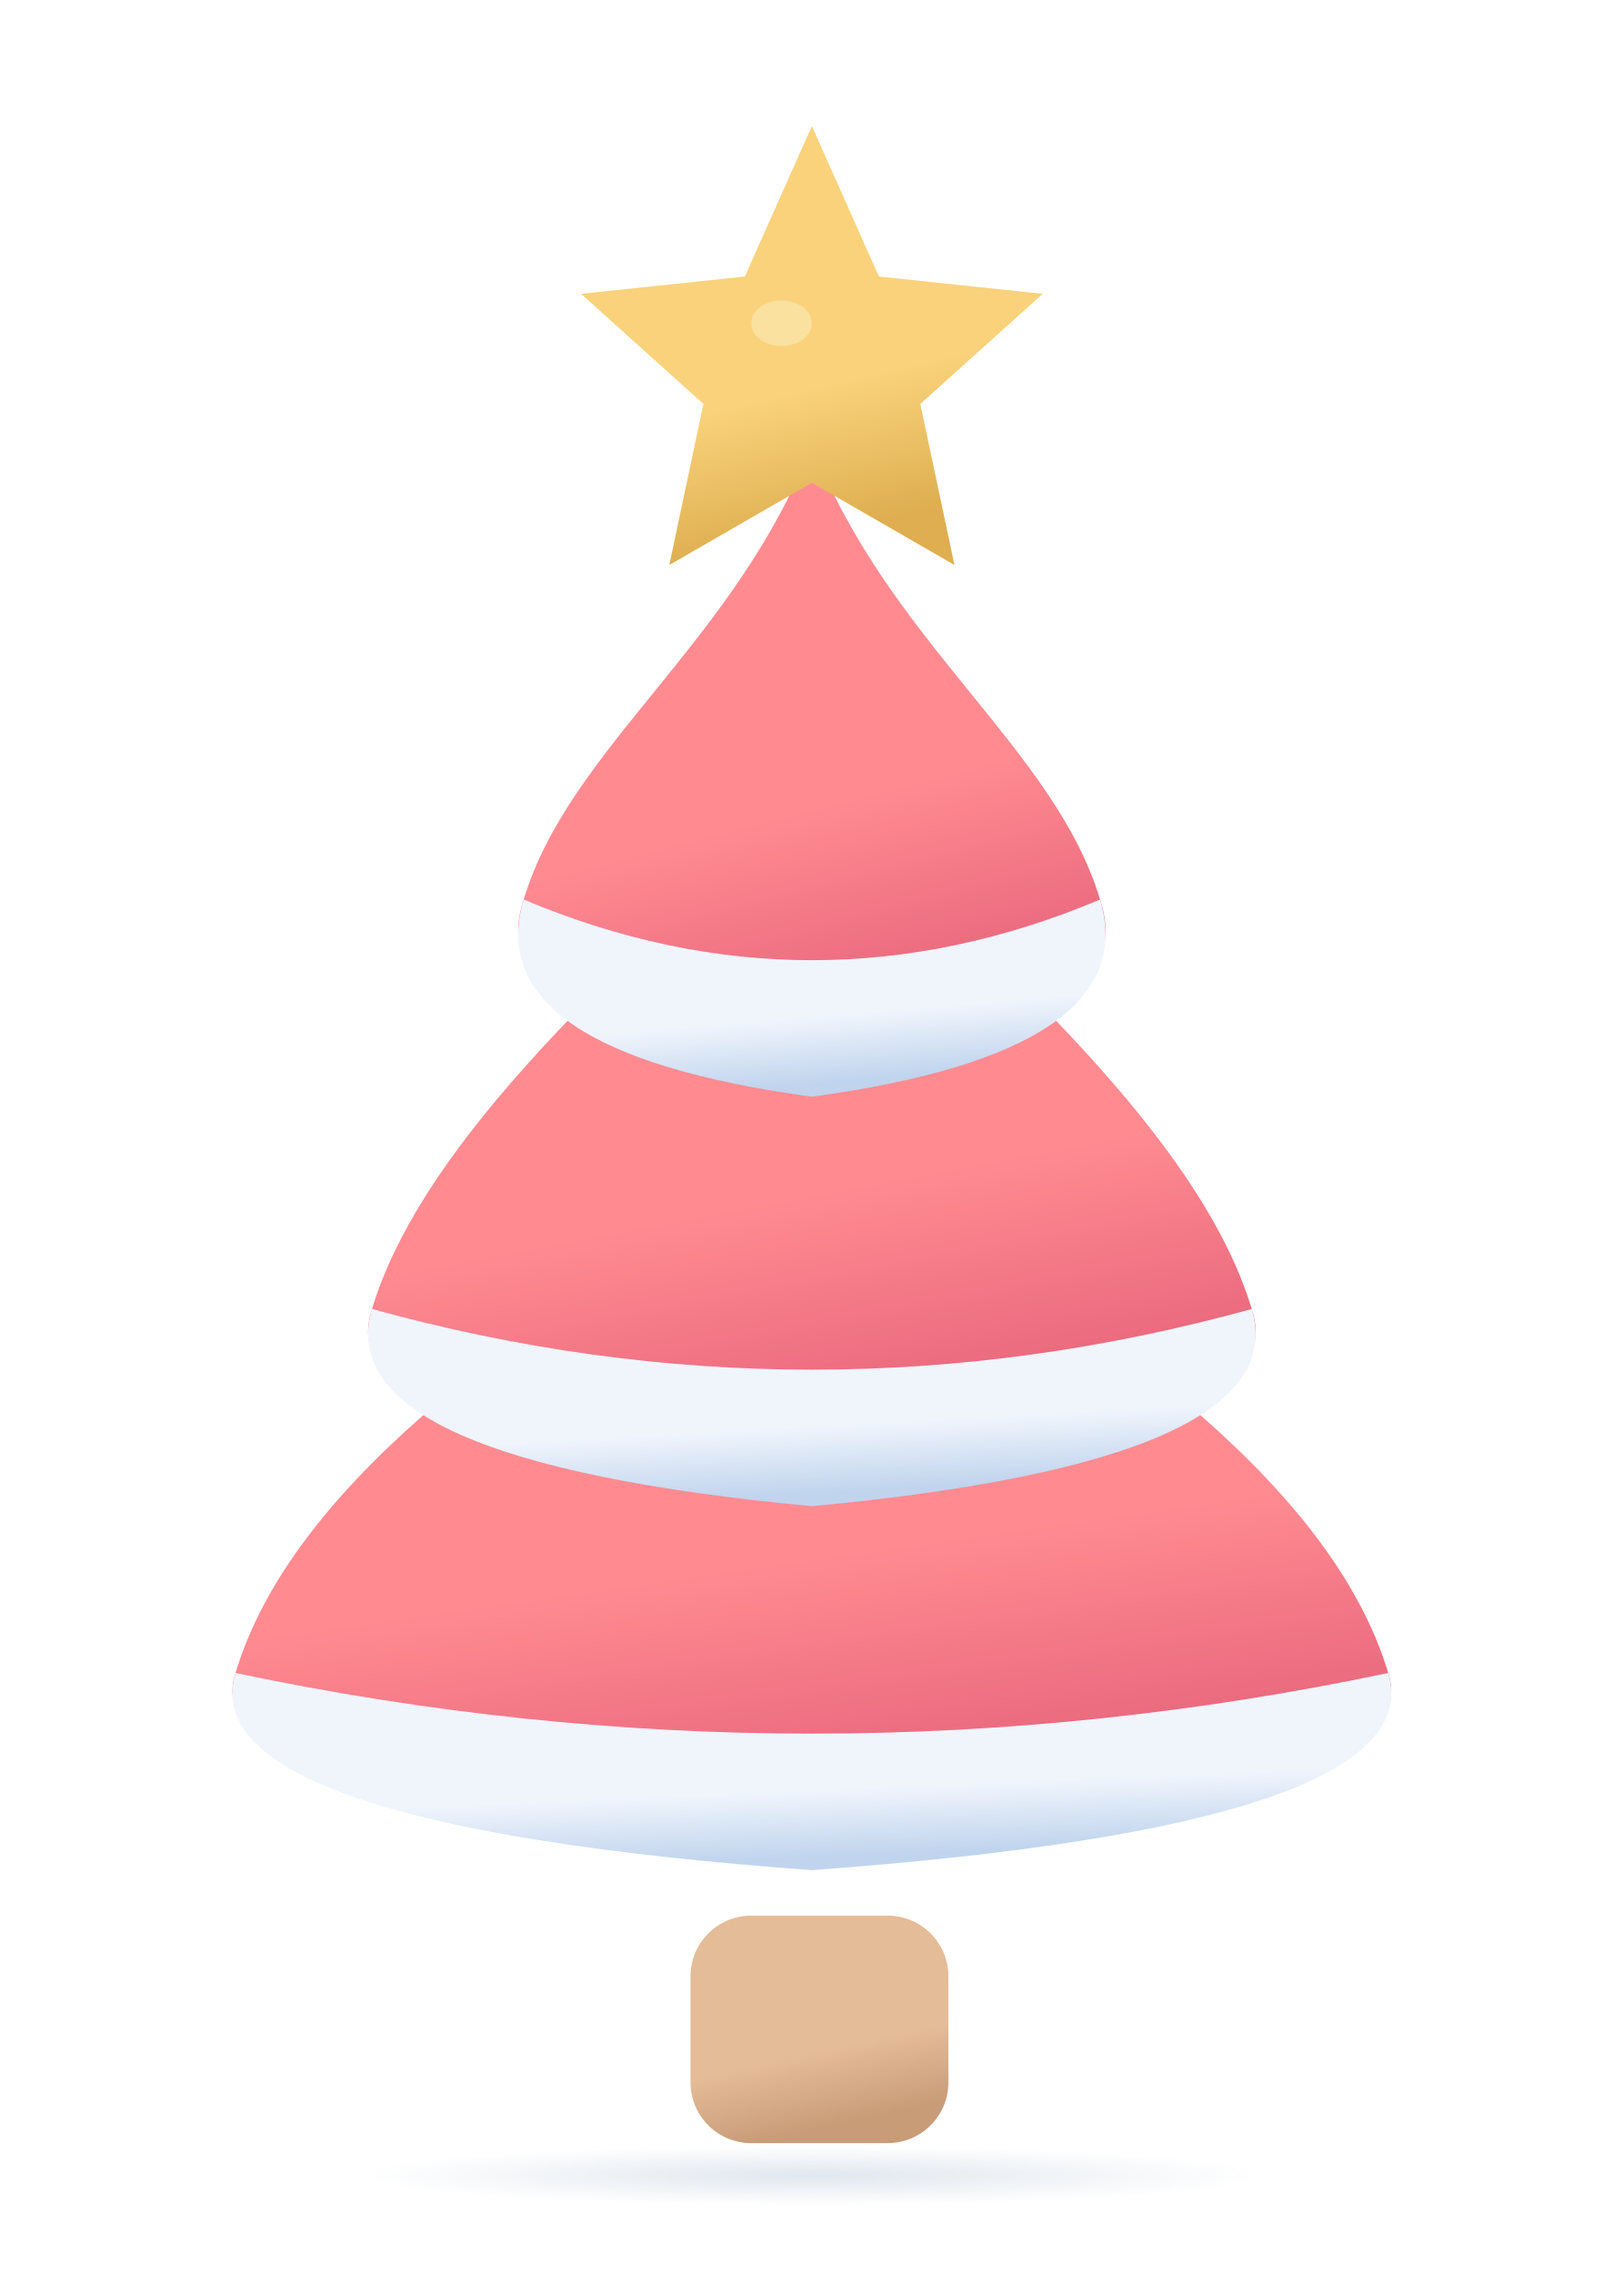
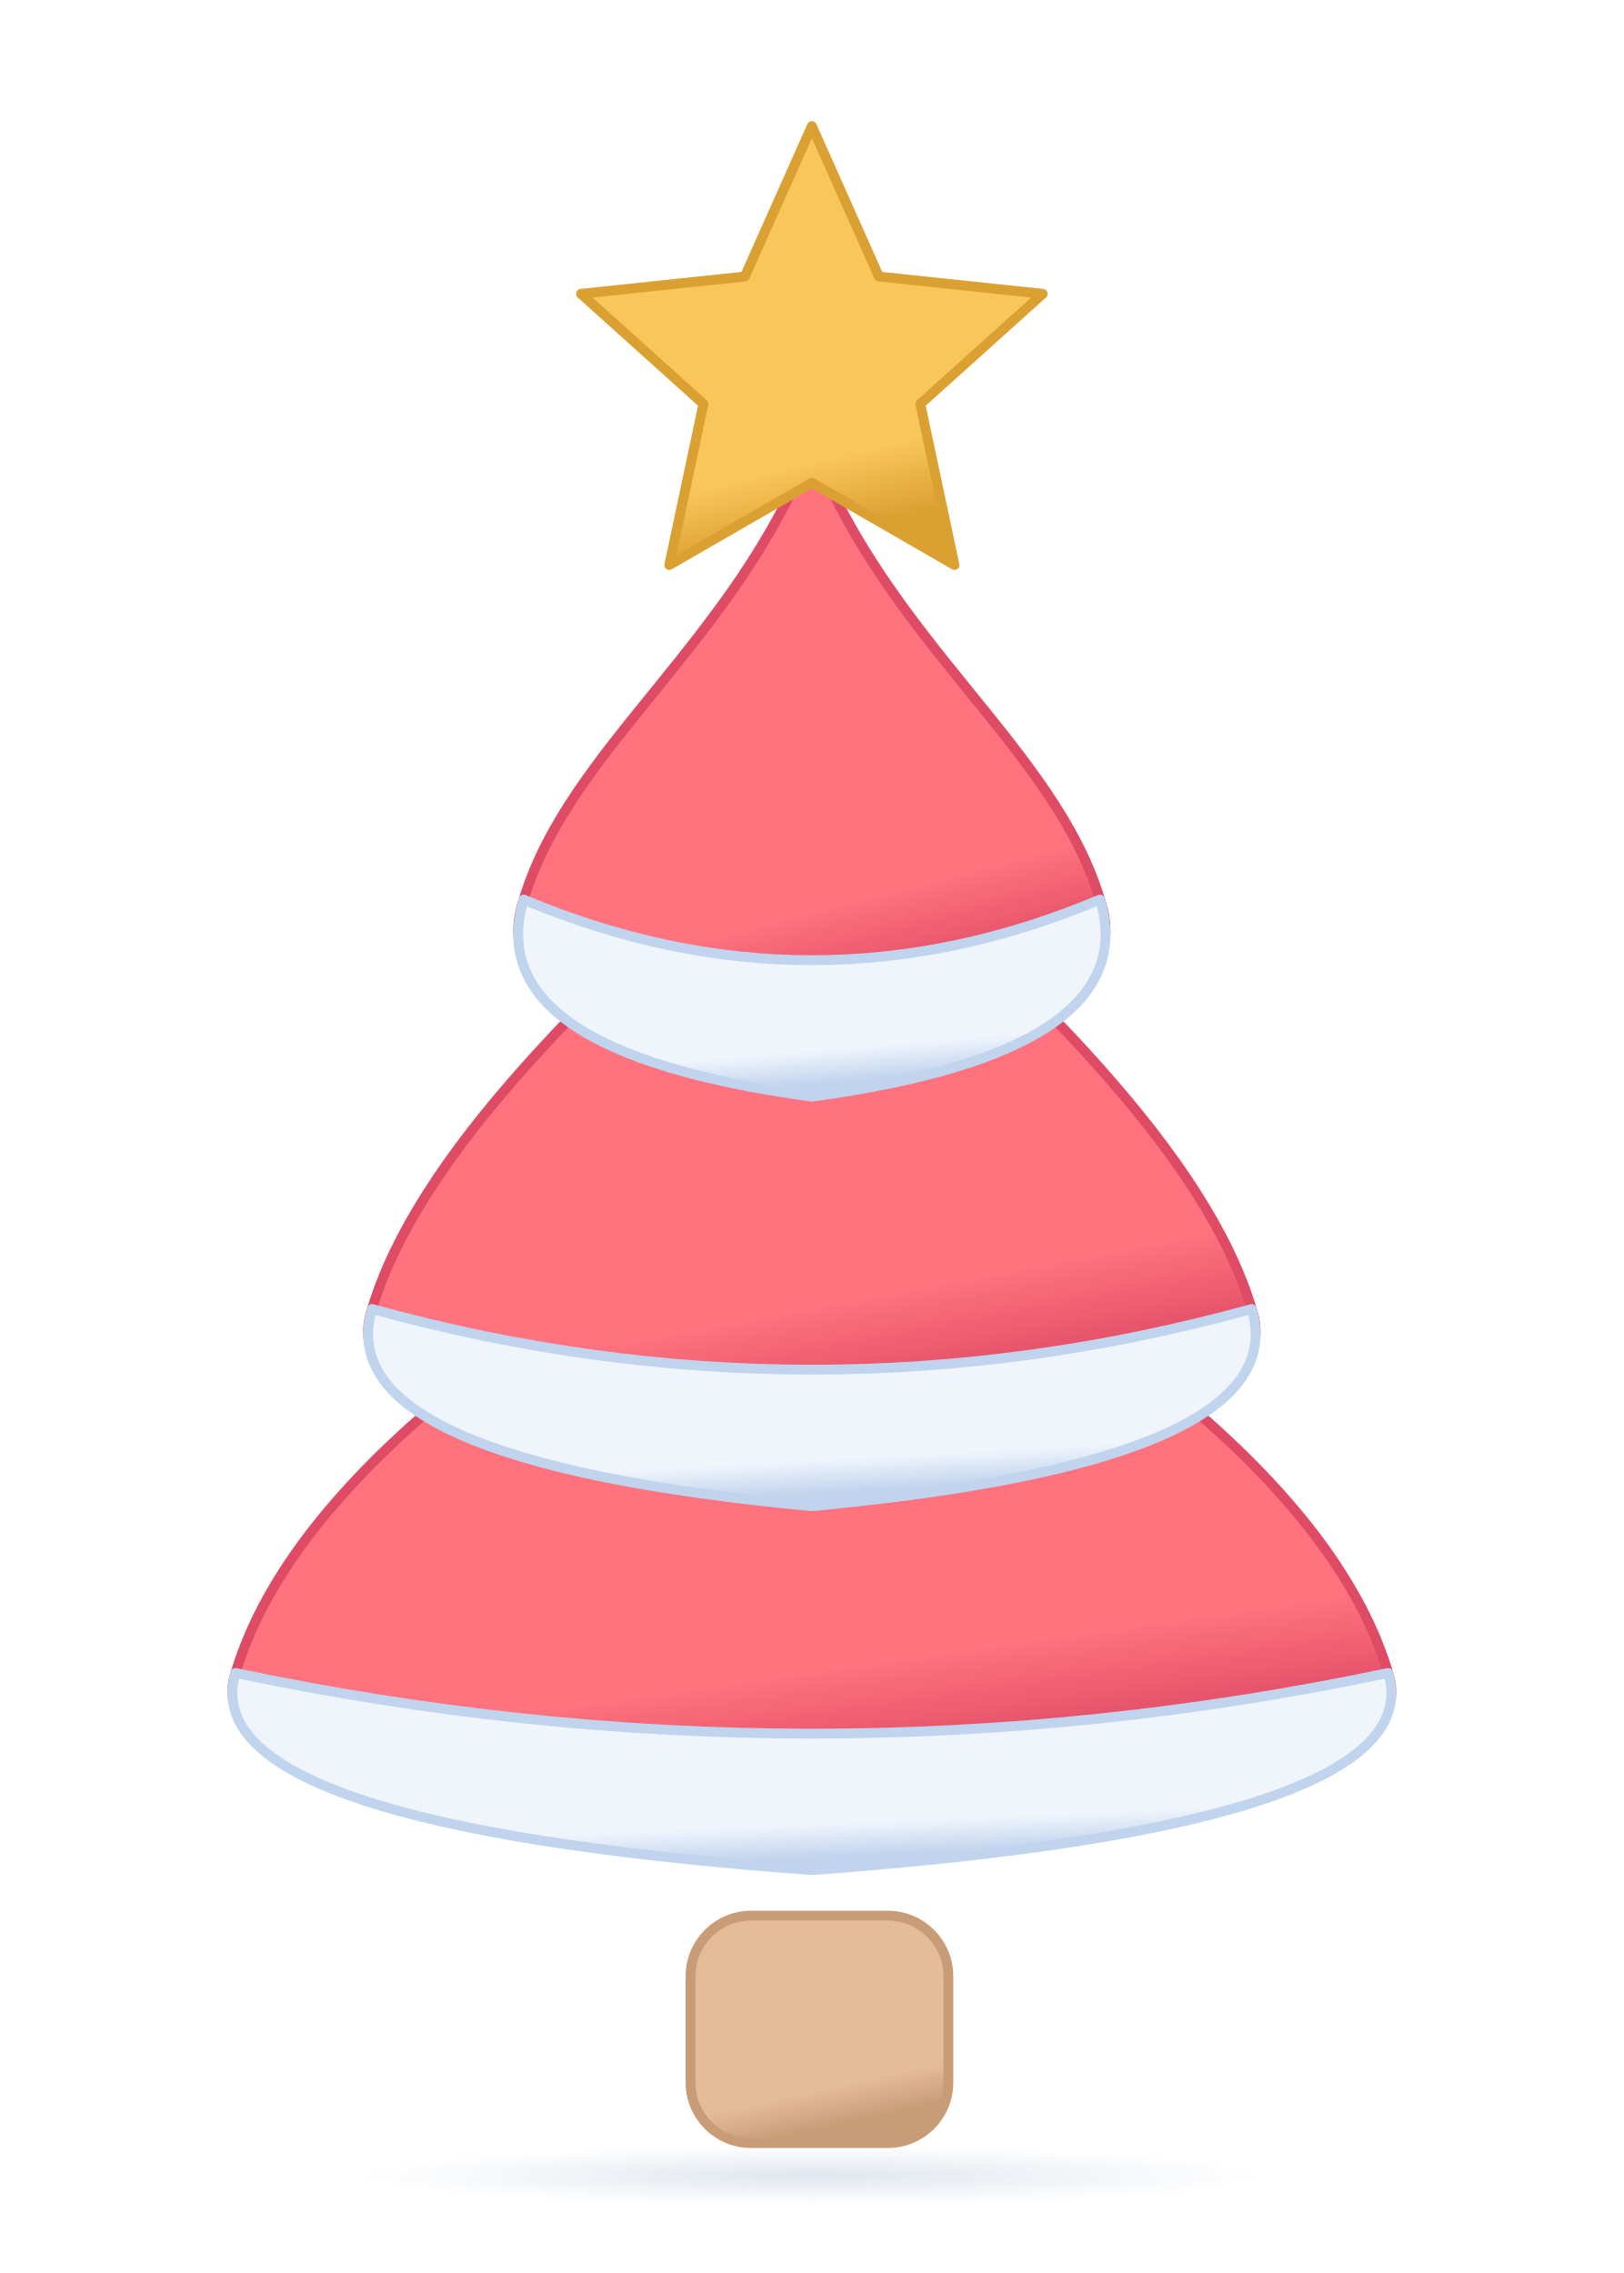
<svg xmlns="http://www.w3.org/2000/svg" viewBox="0 0 100 140" width="100" height="140" preserveAspectRatio="xMidYMid meet">
  <defs>
    <linearGradient id="red" x1="0" y1="0" x2=".25" y2="1">
-       <stop stop-color="#ff8b91" />
-       <stop offset=".68" stop-color="#ff8b91" />
-       <stop offset="1" stop-color="#e9677d" />
+       <stop stop-color="#ff727e" />
+       <stop offset=".84" stop-color="#ff727e" />
+       <stop offset="1" stop-color="#df4a64" />
    </linearGradient>
    <linearGradient id="brown" x1="0" y1="0" x2=".25" y2="1">
      <stop stop-color="#e5bc98" />
-       <stop offset=".68" stop-color="#e5bc98" />
+       <stop offset=".84" stop-color="#e5bc98" />
      <stop offset="1" stop-color="#c99c78" />
    </linearGradient>
    <linearGradient id="white" x1="0" y1="0" x2=".25" y2="1">
      <stop stop-color="#f0f5fc" />
-       <stop offset=".68" stop-color="#f0f5fc" />
+       <stop offset=".84" stop-color="#f0f5fc" />
      <stop offset="1" stop-color="#c0d4ee" />
    </linearGradient>
    <linearGradient id="gold" x1="0" y1="0" x2=".25" y2="1">
-       <stop stop-color="#f9d27b" />
-       <stop offset=".68" stop-color="#f9d27b" />
-       <stop offset="1" stop-color="#deae50" />
+       <stop stop-color="#f9c65c" />
+       <stop offset=".84" stop-color="#f9c65c" />
+       <stop offset="1" stop-color="#dba032" />
    </linearGradient>
    <radialGradient id="floor-shadow">
      <stop stop-color="#6486ad" stop-opacity=".2" />
      <stop offset=".5" stop-color="#6486ad" stop-opacity=".1" />
      <stop offset="1" stop-color="#6486ad" stop-opacity="0" />
    </radialGradient>
  </defs>
  <ellipse cx="50.0" cy="134" rx="28" ry="1.8" fill="url(#floor-shadow)" />
  <g id="item-model" transform="translate(3.295669 8.700565) scale(0.934087)">
-     <rect x="42" y="117" width="17" height="15" rx="4" fill="url(#brown)" />
-     <path d="M50 67 C26 80 15 91 12 101 Q9 110 50 111 Q91 110 88 101 C85 91 74 80 50 67Z" fill="url(#red)" />
-     <path d="M12 101 Q50 109 88 101 Q91 111 50 114 Q9 111 12 101Z" fill="url(#white)" />
-     <path d="M50 43 C35 56 24 67 21 77 Q18 86 50 87 Q82 86 79 77 C76 67 65 56 50 43Z" fill="url(#red)" />
-     <path d="M21 77 Q50 85 79 77 Q82 87 50 90 Q18 87 21 77Z" fill="url(#white)" />
-     <path d="M50 20 C45 33 34 40 31 50 Q28 59 50 60 Q72 59 69 50 C66 40 55 33 50 20Z" fill="url(#red)" />
-     <path d="M31 50 Q50 58 69 50 Q72 60 50 63 Q28 60 31 50Z" fill="url(#white)" />
-     <path d="M50.00 -1.00 L54.42 8.92 L65.22 10.06 L57.15 17.32 L59.40 27.94 L50.00 22.52 L40.60 27.94 L42.85 17.32 L34.78 10.06 L45.58 8.92Z" fill="url(#gold)" />
-     <ellipse cx="48" cy="12" rx="2" ry="1.5" fill="#fff8d7" opacity=".4" />
+     <rect x="42" y="117" width="17" height="15" rx="4" fill="url(#brown)" stroke="#c99c78" stroke-width=".65" stroke-linejoin="round" />
+     <path d="M50 67 C26 80 15 91 12 101 Q9 110 50 111 Q91 110 88 101 C85 91 74 80 50 67Z" fill="url(#red)" stroke="#df4a64" stroke-width=".65" stroke-linejoin="round" />
+     <path d="M12 101 Q50 109 88 101 Q91 111 50 114 Q9 111 12 101Z" fill="url(#white)" stroke="#c0d4ee" stroke-width=".65" stroke-linejoin="round" />
+     <path d="M50 43 C35 56 24 67 21 77 Q18 86 50 87 Q82 86 79 77 C76 67 65 56 50 43Z" fill="url(#red)" stroke="#df4a64" stroke-width=".65" stroke-linejoin="round" />
+     <path d="M21 77 Q50 85 79 77 Q82 87 50 90 Q18 87 21 77Z" fill="url(#white)" stroke="#c0d4ee" stroke-width=".65" stroke-linejoin="round" />
+     <path d="M50 20 C45 33 34 40 31 50 Q28 59 50 60 Q72 59 69 50 C66 40 55 33 50 20Z" fill="url(#red)" stroke="#df4a64" stroke-width=".65" stroke-linejoin="round" />
+     <path d="M31 50 Q50 58 69 50 Q72 60 50 63 Q28 60 31 50Z" fill="url(#white)" stroke="#c0d4ee" stroke-width=".65" stroke-linejoin="round" />
+     <path d="M50.00 -1.00 L54.42 8.92 L65.22 10.06 L57.15 17.32 L59.40 27.94 L50.00 22.52 L40.60 27.94 L42.85 17.32 L34.78 10.06 L45.58 8.92Z" fill="url(#gold)" stroke="#dba032" stroke-width=".65" stroke-linejoin="round" />
  </g>
</svg>
